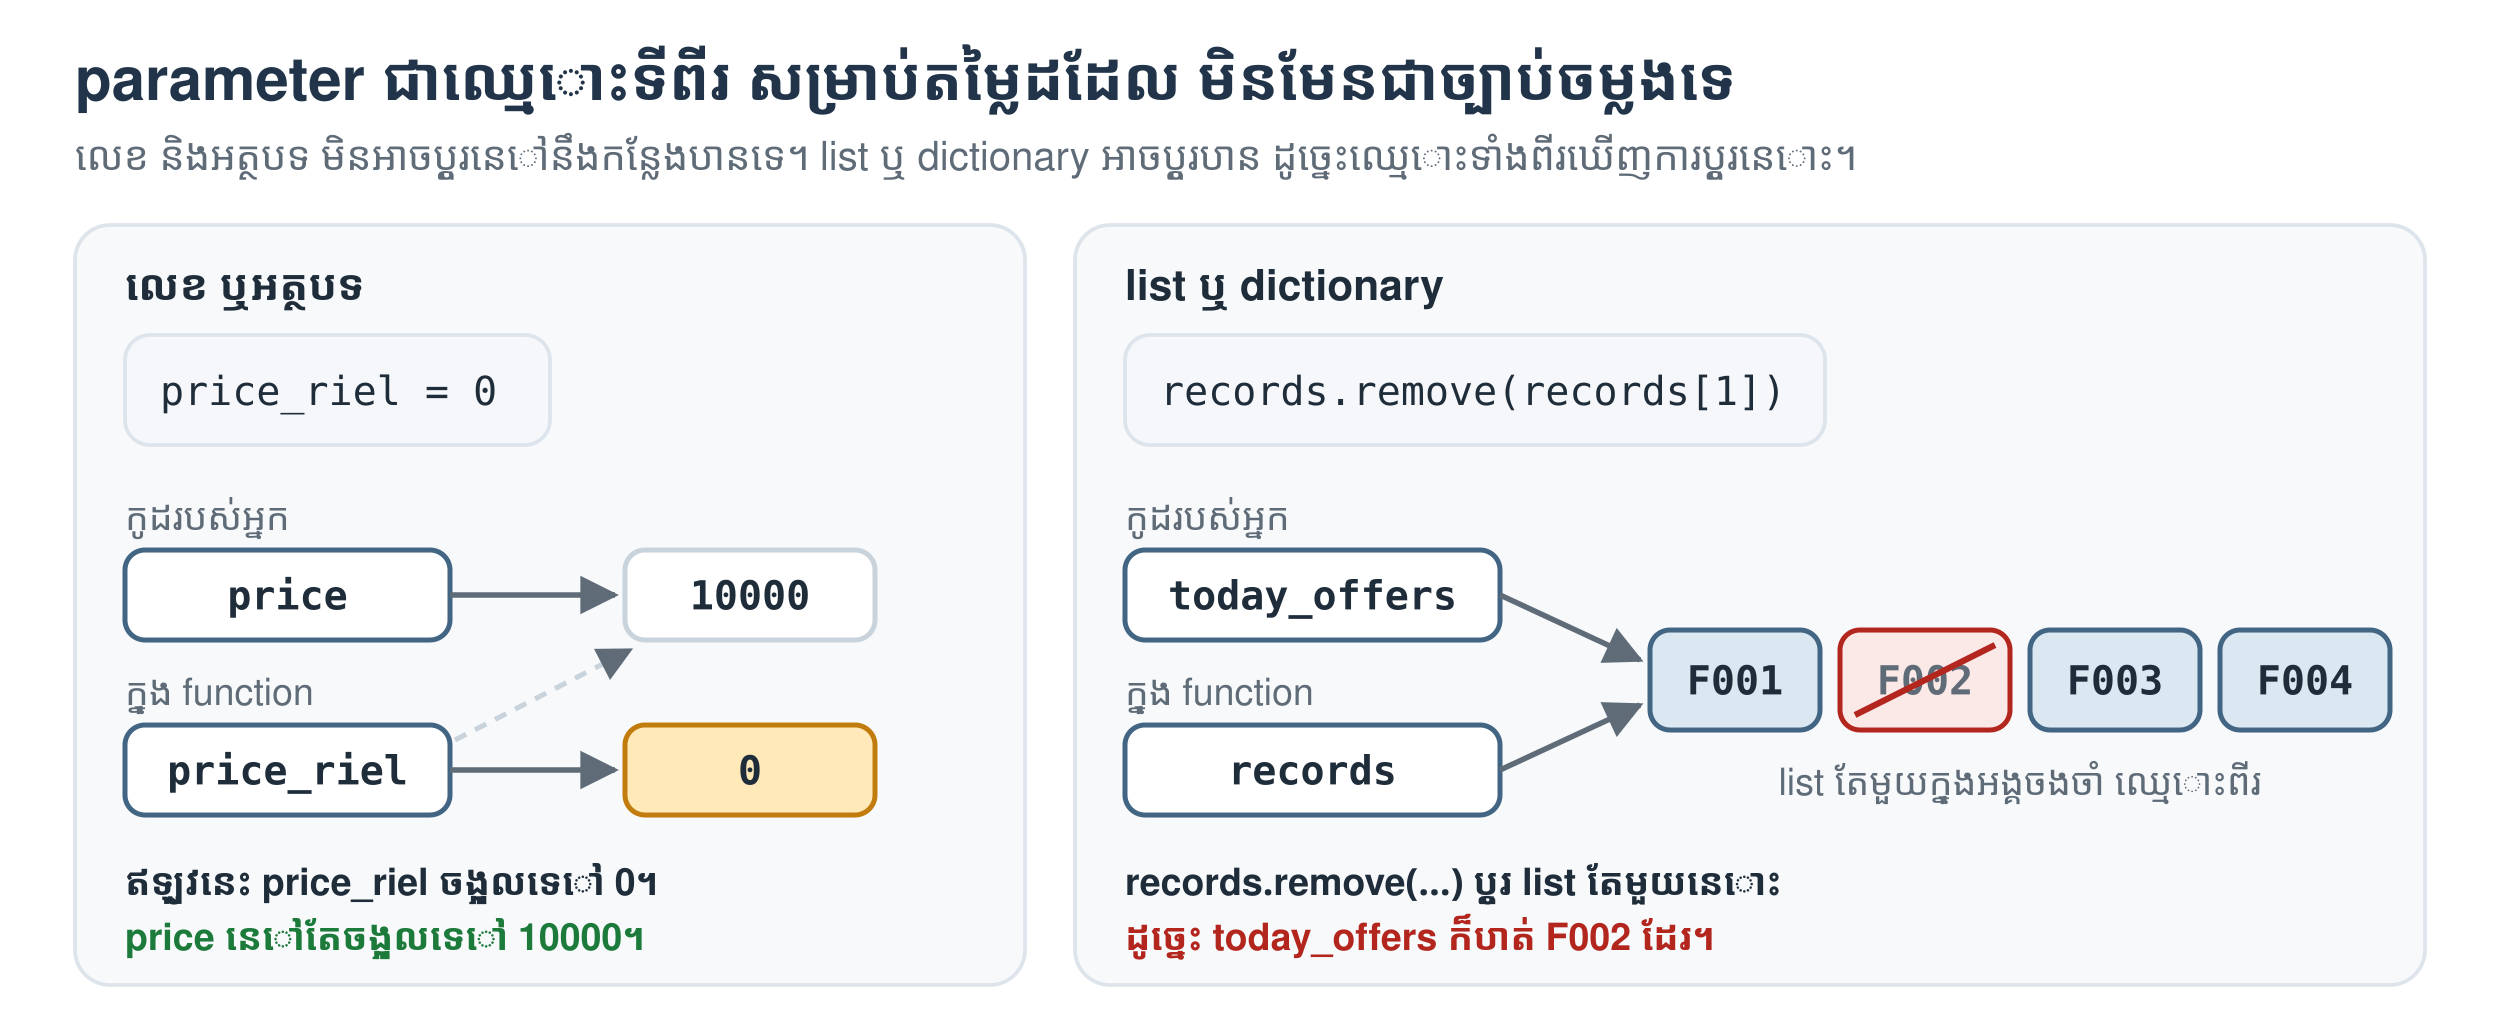
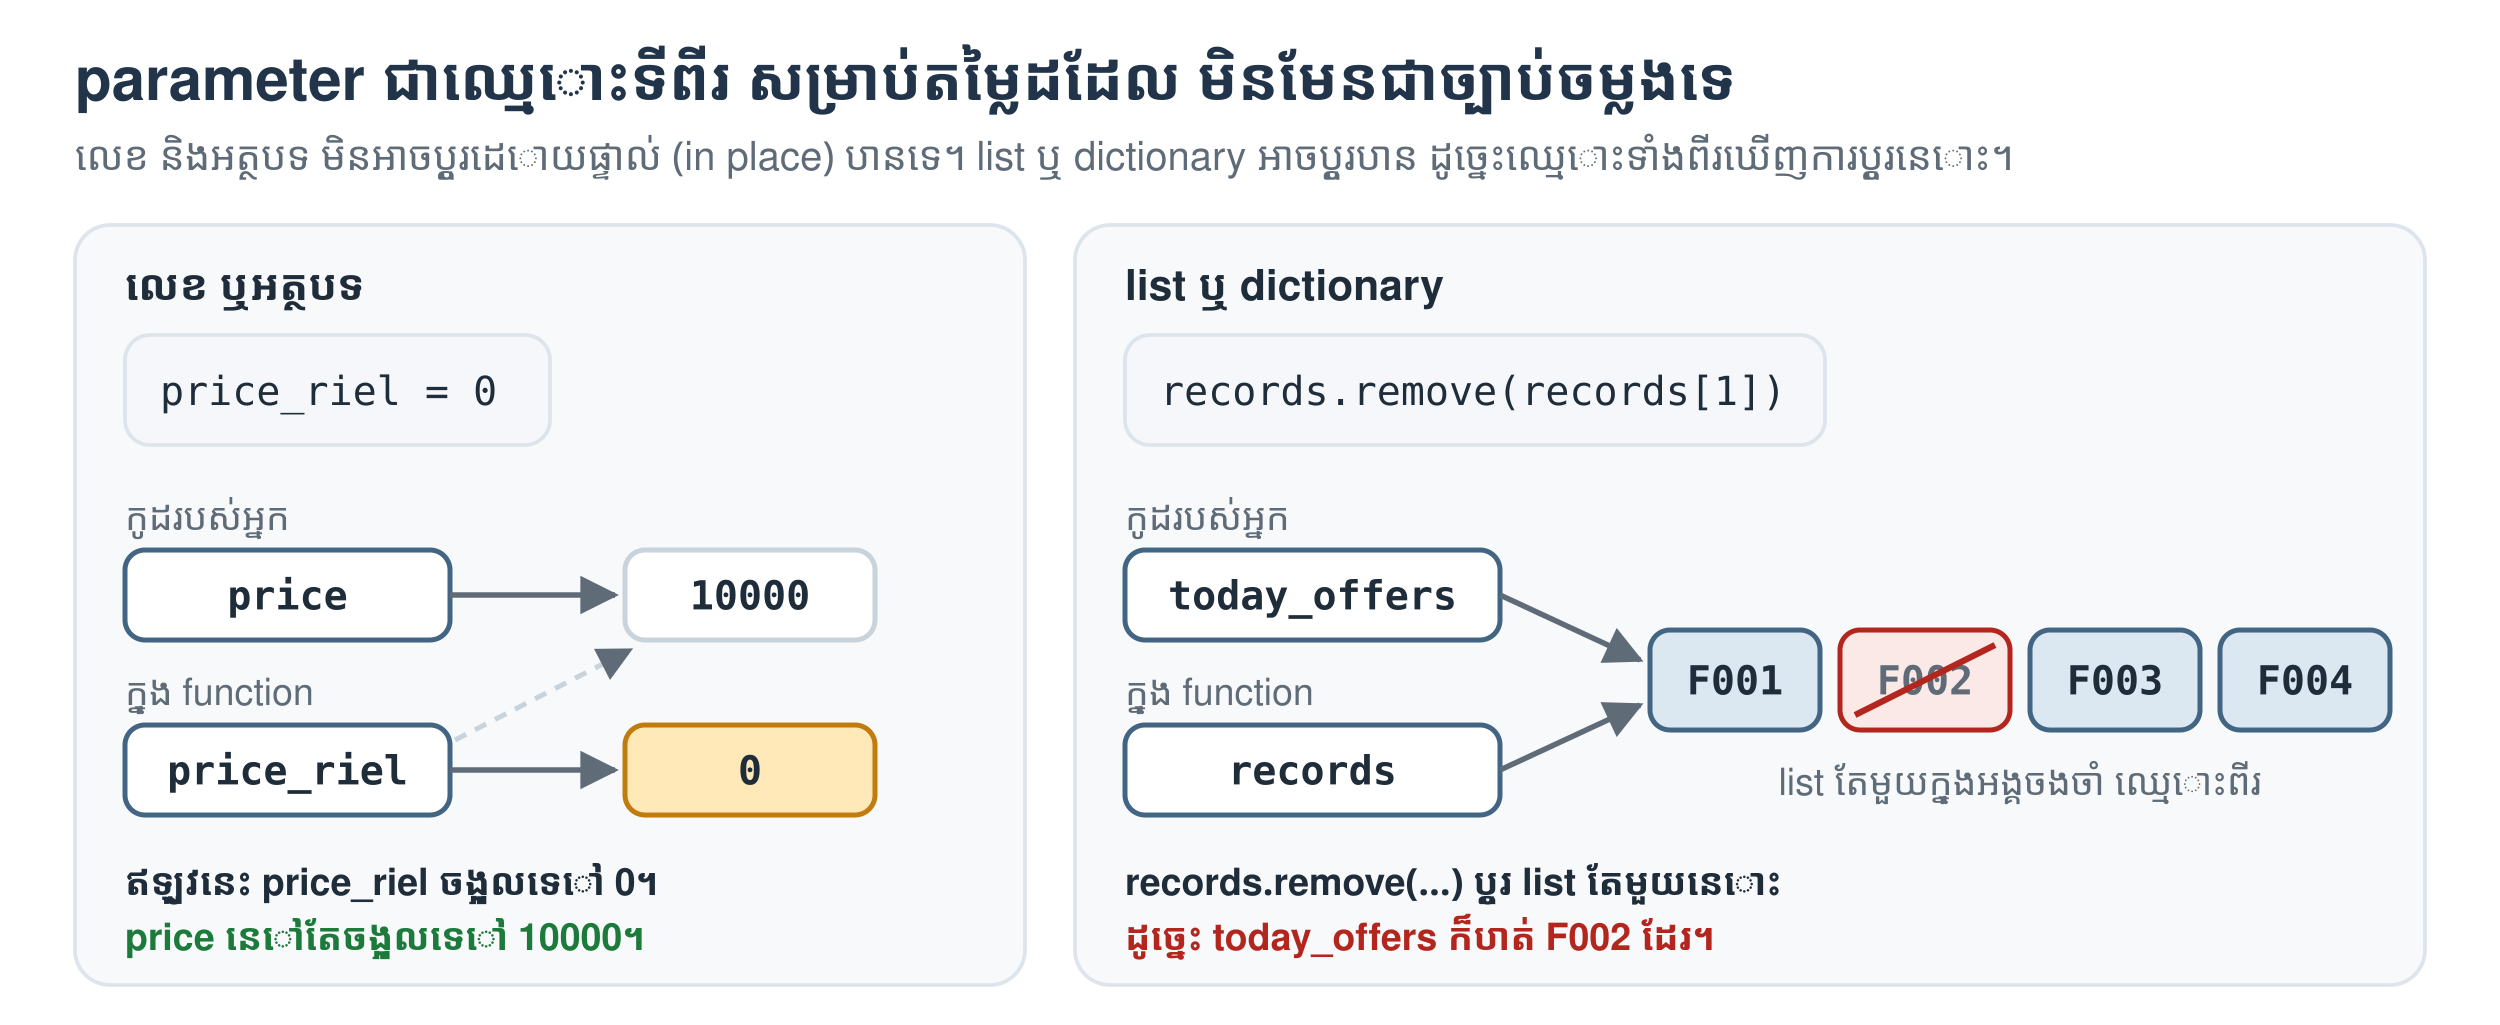
<svg xmlns="http://www.w3.org/2000/svg" width="1000" height="410" viewBox="0 0 1000 410" role="img" font-family="system-ui, -apple-system, 'Segoe UI', 'Noto Sans Khmer', 'Khmer Sangam MN', 'Khmer UI', 'Khmer OS Battambang', Helvetica, Arial, sans-serif">
  <rect width="1000" height="410" fill="#ffffff" />
  <defs>
    <marker id="arrow" viewBox="0 0 10 10" refX="9" refY="5" markerWidth="7" markerHeight="7" orient="auto-start-reverse">
      <path d="M0,0 L10,5 L0,10 z" fill="#5f6c78" />
    </marker>
  </defs>
  <text x="30" y="40" font-size="24" font-weight="700" fill="#213449" text-anchor="start">parameter ជាឈ្មោះទីពីរ សម្រាប់តម្លៃដដែល មិនមែនជាច្បាប់ចម្លងទេ</text>
-   <text x="30" y="68" font-size="16" font-weight="400" fill="#5f6c78" text-anchor="start">លេខ និងអត្ថបទ មិនអាចប្ដូរនៅនឹងកន្លែងបានទេ។ list ឬ dictionary អាចប្ដូរបាន ដូច្នេះឈ្មោះទាំងពីរឃើញការប្ដូរនោះ។</text>
+   <text x="30" y="68" font-size="16" font-weight="400" fill="#5f6c78" text-anchor="start">លេខ និងអត្ថបទ មិនអាចប្ដូរដោយផ្ទាល់ (in place) បានទេ។ list ឬ dictionary អាចប្ដូរបាន ដូច្នេះឈ្មោះទាំងពីរឃើញការប្ដូរនោះ។</text>
  <rect x="30" y="90" width="380" height="304" rx="14" fill="#f7f9fb" stroke="#dde4eb" stroke-width="1.5" />
  <text x="50" y="120" font-size="17" font-weight="700" fill="#1f2d3a" text-anchor="start">លេខ ឬអត្ថបទ</text>
  <rect x="50" y="134" width="170" height="44" rx="10" fill="#f5f7fa" stroke="#dde4eb" stroke-width="1.5" />
  <text x="64" y="162" font-size="16" font-weight="400" fill="#1f2d3a" text-anchor="start" font-family="ui-monospace, Menlo, Consolas, monospace">price_riel = 0</text>
  <text x="50" y="212" font-size="15" font-weight="400" fill="#5f6c78" text-anchor="start">កូដរបស់អ្នក</text>
  <rect x="50" y="220" width="130" height="36" rx="8" fill="#ffffff" stroke="#426583" stroke-width="2" />
  <text x="115.0" y="243.76" font-size="16" font-weight="700" fill="#1f2d3a" text-anchor="middle" font-family="ui-monospace, Menlo, Consolas, monospace">price</text>
  <line x1="180" y1="238" x2="246" y2="238" stroke="#5f6c78" stroke-width="2.2" marker-end="url(#arrow)" />
  <rect x="250" y="220" width="100" height="36" rx="8" fill="#ffffff" stroke="#c9d3dc" stroke-width="2" />
  <text x="300.0" y="243.76" font-size="16" font-weight="700" fill="#1f2d3a" text-anchor="middle" font-family="ui-monospace, Menlo, Consolas, monospace">10000</text>
  <text x="50" y="282" font-size="15" font-weight="400" fill="#5f6c78" text-anchor="start">ក្នុង function</text>
  <rect x="50" y="290" width="130" height="36" rx="8" fill="#ffffff" stroke="#426583" stroke-width="2" />
  <text x="115.0" y="313.76" font-size="16" font-weight="700" fill="#1f2d3a" text-anchor="middle" font-family="ui-monospace, Menlo, Consolas, monospace">price_riel</text>
  <line x1="182" y1="296" x2="252" y2="260" stroke="#c9d3dc" stroke-width="2" stroke-dasharray="5 4" marker-end="url(#arrow)" />
  <line x1="180" y1="308" x2="246" y2="308" stroke="#5f6c78" stroke-width="2.2" marker-end="url(#arrow)" />
  <rect x="250" y="290" width="100" height="36" rx="8" fill="#ffe9b8" stroke="#c27c0e" stroke-width="2" />
  <text x="300.0" y="313.76" font-size="16" font-weight="700" fill="#1f2d3a" text-anchor="middle" font-family="ui-monospace, Menlo, Consolas, monospace">0</text>
  <text x="50" y="358" font-size="15" font-weight="700" fill="#1f2d3a" text-anchor="start">ឥឡូវនេះ price_riel ចង្អុលទៅ 0។</text>
  <text x="50" y="380" font-size="15" font-weight="700" fill="#1c7a3a" text-anchor="start">price នៅតែចង្អុលទៅ 10000។</text>
  <rect x="430" y="90" width="540" height="304" rx="14" fill="#f7f9fb" stroke="#dde4eb" stroke-width="1.5" />
  <text x="450" y="120" font-size="17" font-weight="700" fill="#1f2d3a" text-anchor="start">list ឬ dictionary</text>
  <rect x="450" y="134" width="280" height="44" rx="10" fill="#f5f7fa" stroke="#dde4eb" stroke-width="1.5" />
  <text x="464" y="162" font-size="16" font-weight="400" fill="#1f2d3a" text-anchor="start" font-family="ui-monospace, Menlo, Consolas, monospace">records.remove(records[1])</text>
  <text x="450" y="212" font-size="15" font-weight="400" fill="#5f6c78" text-anchor="start">កូដរបស់អ្នក</text>
  <rect x="450" y="220" width="150" height="36" rx="8" fill="#ffffff" stroke="#426583" stroke-width="2" />
  <text x="525.0" y="243.76" font-size="16" font-weight="700" fill="#1f2d3a" text-anchor="middle" font-family="ui-monospace, Menlo, Consolas, monospace">today_offers</text>
  <text x="450" y="282" font-size="15" font-weight="400" fill="#5f6c78" text-anchor="start">ក្នុង function</text>
  <rect x="450" y="290" width="150" height="36" rx="8" fill="#ffffff" stroke="#426583" stroke-width="2" />
  <text x="525.0" y="313.76" font-size="16" font-weight="700" fill="#1f2d3a" text-anchor="middle" font-family="ui-monospace, Menlo, Consolas, monospace">records</text>
  <line x1="600" y1="238" x2="656" y2="264" stroke="#5f6c78" stroke-width="2.2" marker-end="url(#arrow)" />
  <line x1="600" y1="308" x2="656" y2="282" stroke="#5f6c78" stroke-width="2.2" marker-end="url(#arrow)" />
  <text x="808" y="318" font-size="15" font-weight="400" fill="#5f6c78" text-anchor="middle">list តែមួយក្នុងអង្គចងចាំ ឈ្មោះពីរ</text>
  <text x="450" y="358" font-size="15" font-weight="700" fill="#1f2d3a" text-anchor="start">records.remove(...) ប្ដូរ list តែមួយនោះ</text>
  <text x="450" y="380" font-size="15" font-weight="700" fill="#b3261e" text-anchor="start">ដូច្នេះ today_offers ក៏បាត់ F002 ដែរ។</text>
  <rect x="660" y="252" width="68" height="40" rx="8" fill="#dbe7f1" stroke="#426583" stroke-width="2" />
  <text x="694.0" y="277.76" font-size="16" font-weight="700" fill="#1f2d3a" text-anchor="middle" font-family="ui-monospace, Menlo, Consolas, monospace">F001</text>
  <rect x="736" y="252" width="68" height="40" rx="8" fill="#fbe9e7" stroke="#b3261e" stroke-width="2" />
  <text x="770.0" y="277.76" font-size="16" font-weight="700" fill="#5f6c78" text-anchor="middle" font-family="ui-monospace, Menlo, Consolas, monospace">F002</text>
  <line x1="742" y1="286" x2="798" y2="258" stroke="#b3261e" stroke-width="2.5" />
  <rect x="812" y="252" width="68" height="40" rx="8" fill="#dbe7f1" stroke="#426583" stroke-width="2" />
  <text x="846.0" y="277.76" font-size="16" font-weight="700" fill="#1f2d3a" text-anchor="middle" font-family="ui-monospace, Menlo, Consolas, monospace">F003</text>
  <rect x="888" y="252" width="68" height="40" rx="8" fill="#dbe7f1" stroke="#426583" stroke-width="2" />
  <text x="922.0" y="277.76" font-size="16" font-weight="700" fill="#1f2d3a" text-anchor="middle" font-family="ui-monospace, Menlo, Consolas, monospace">F004</text>
</svg>
